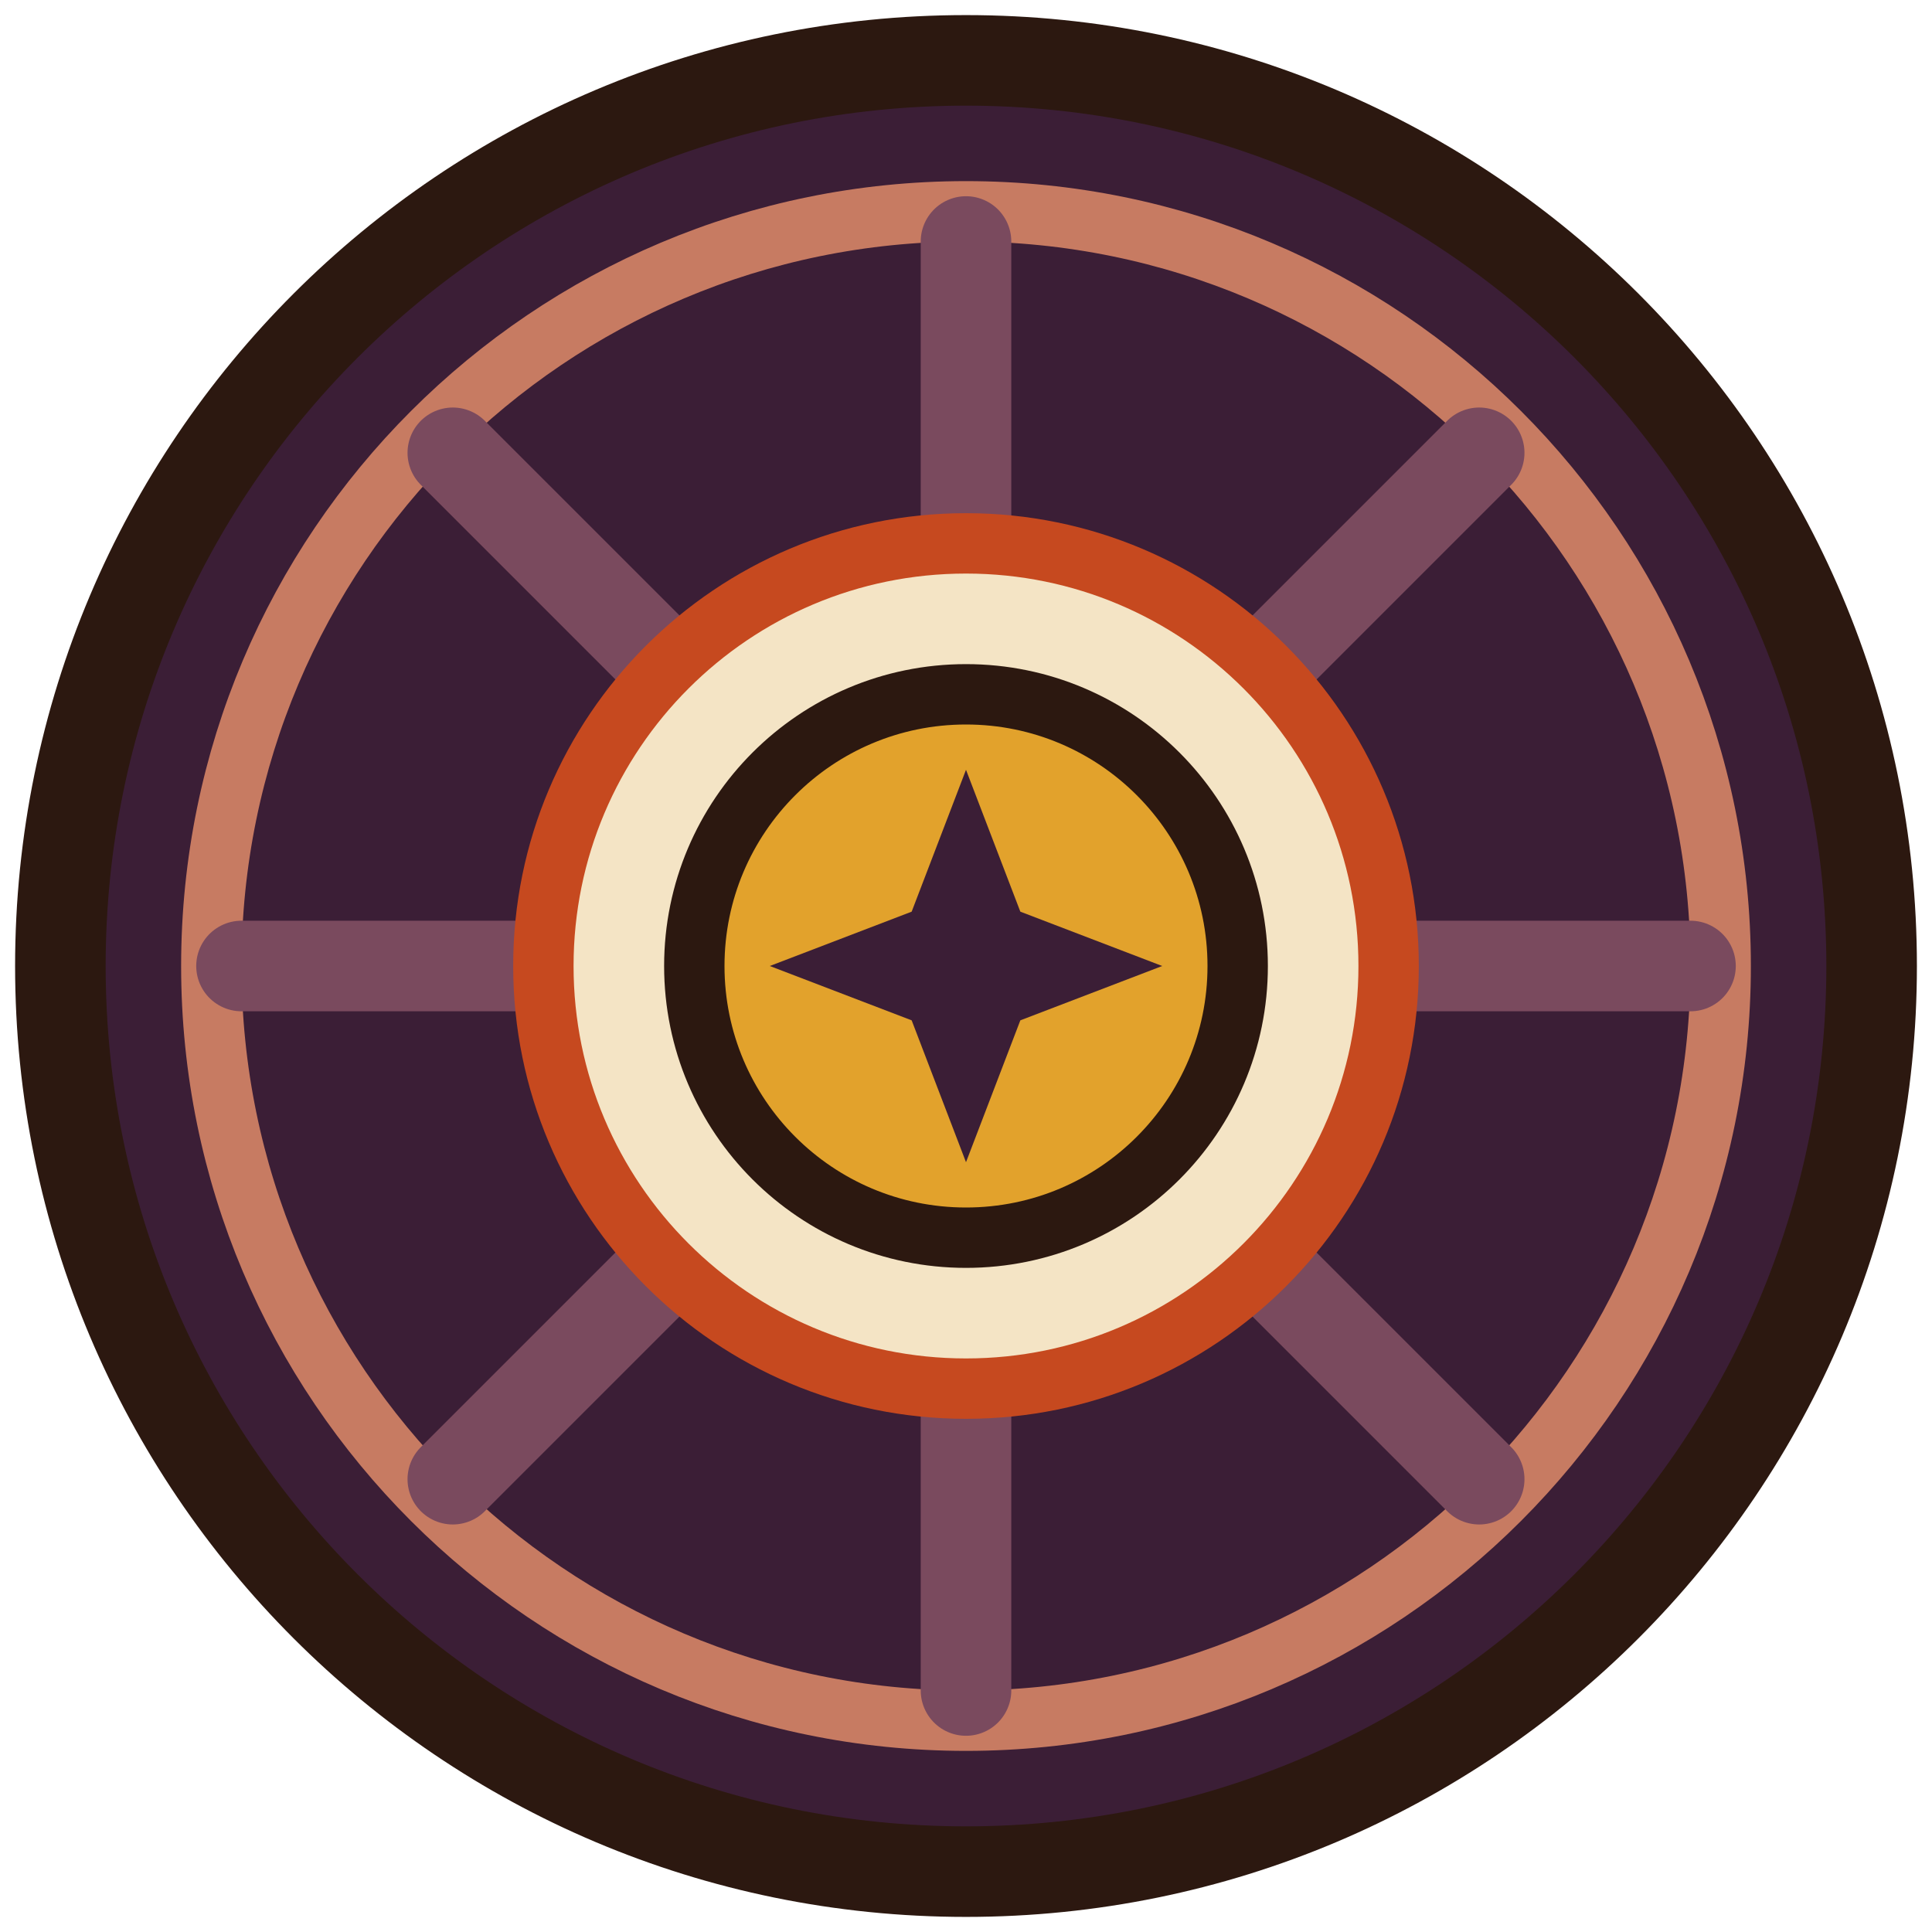
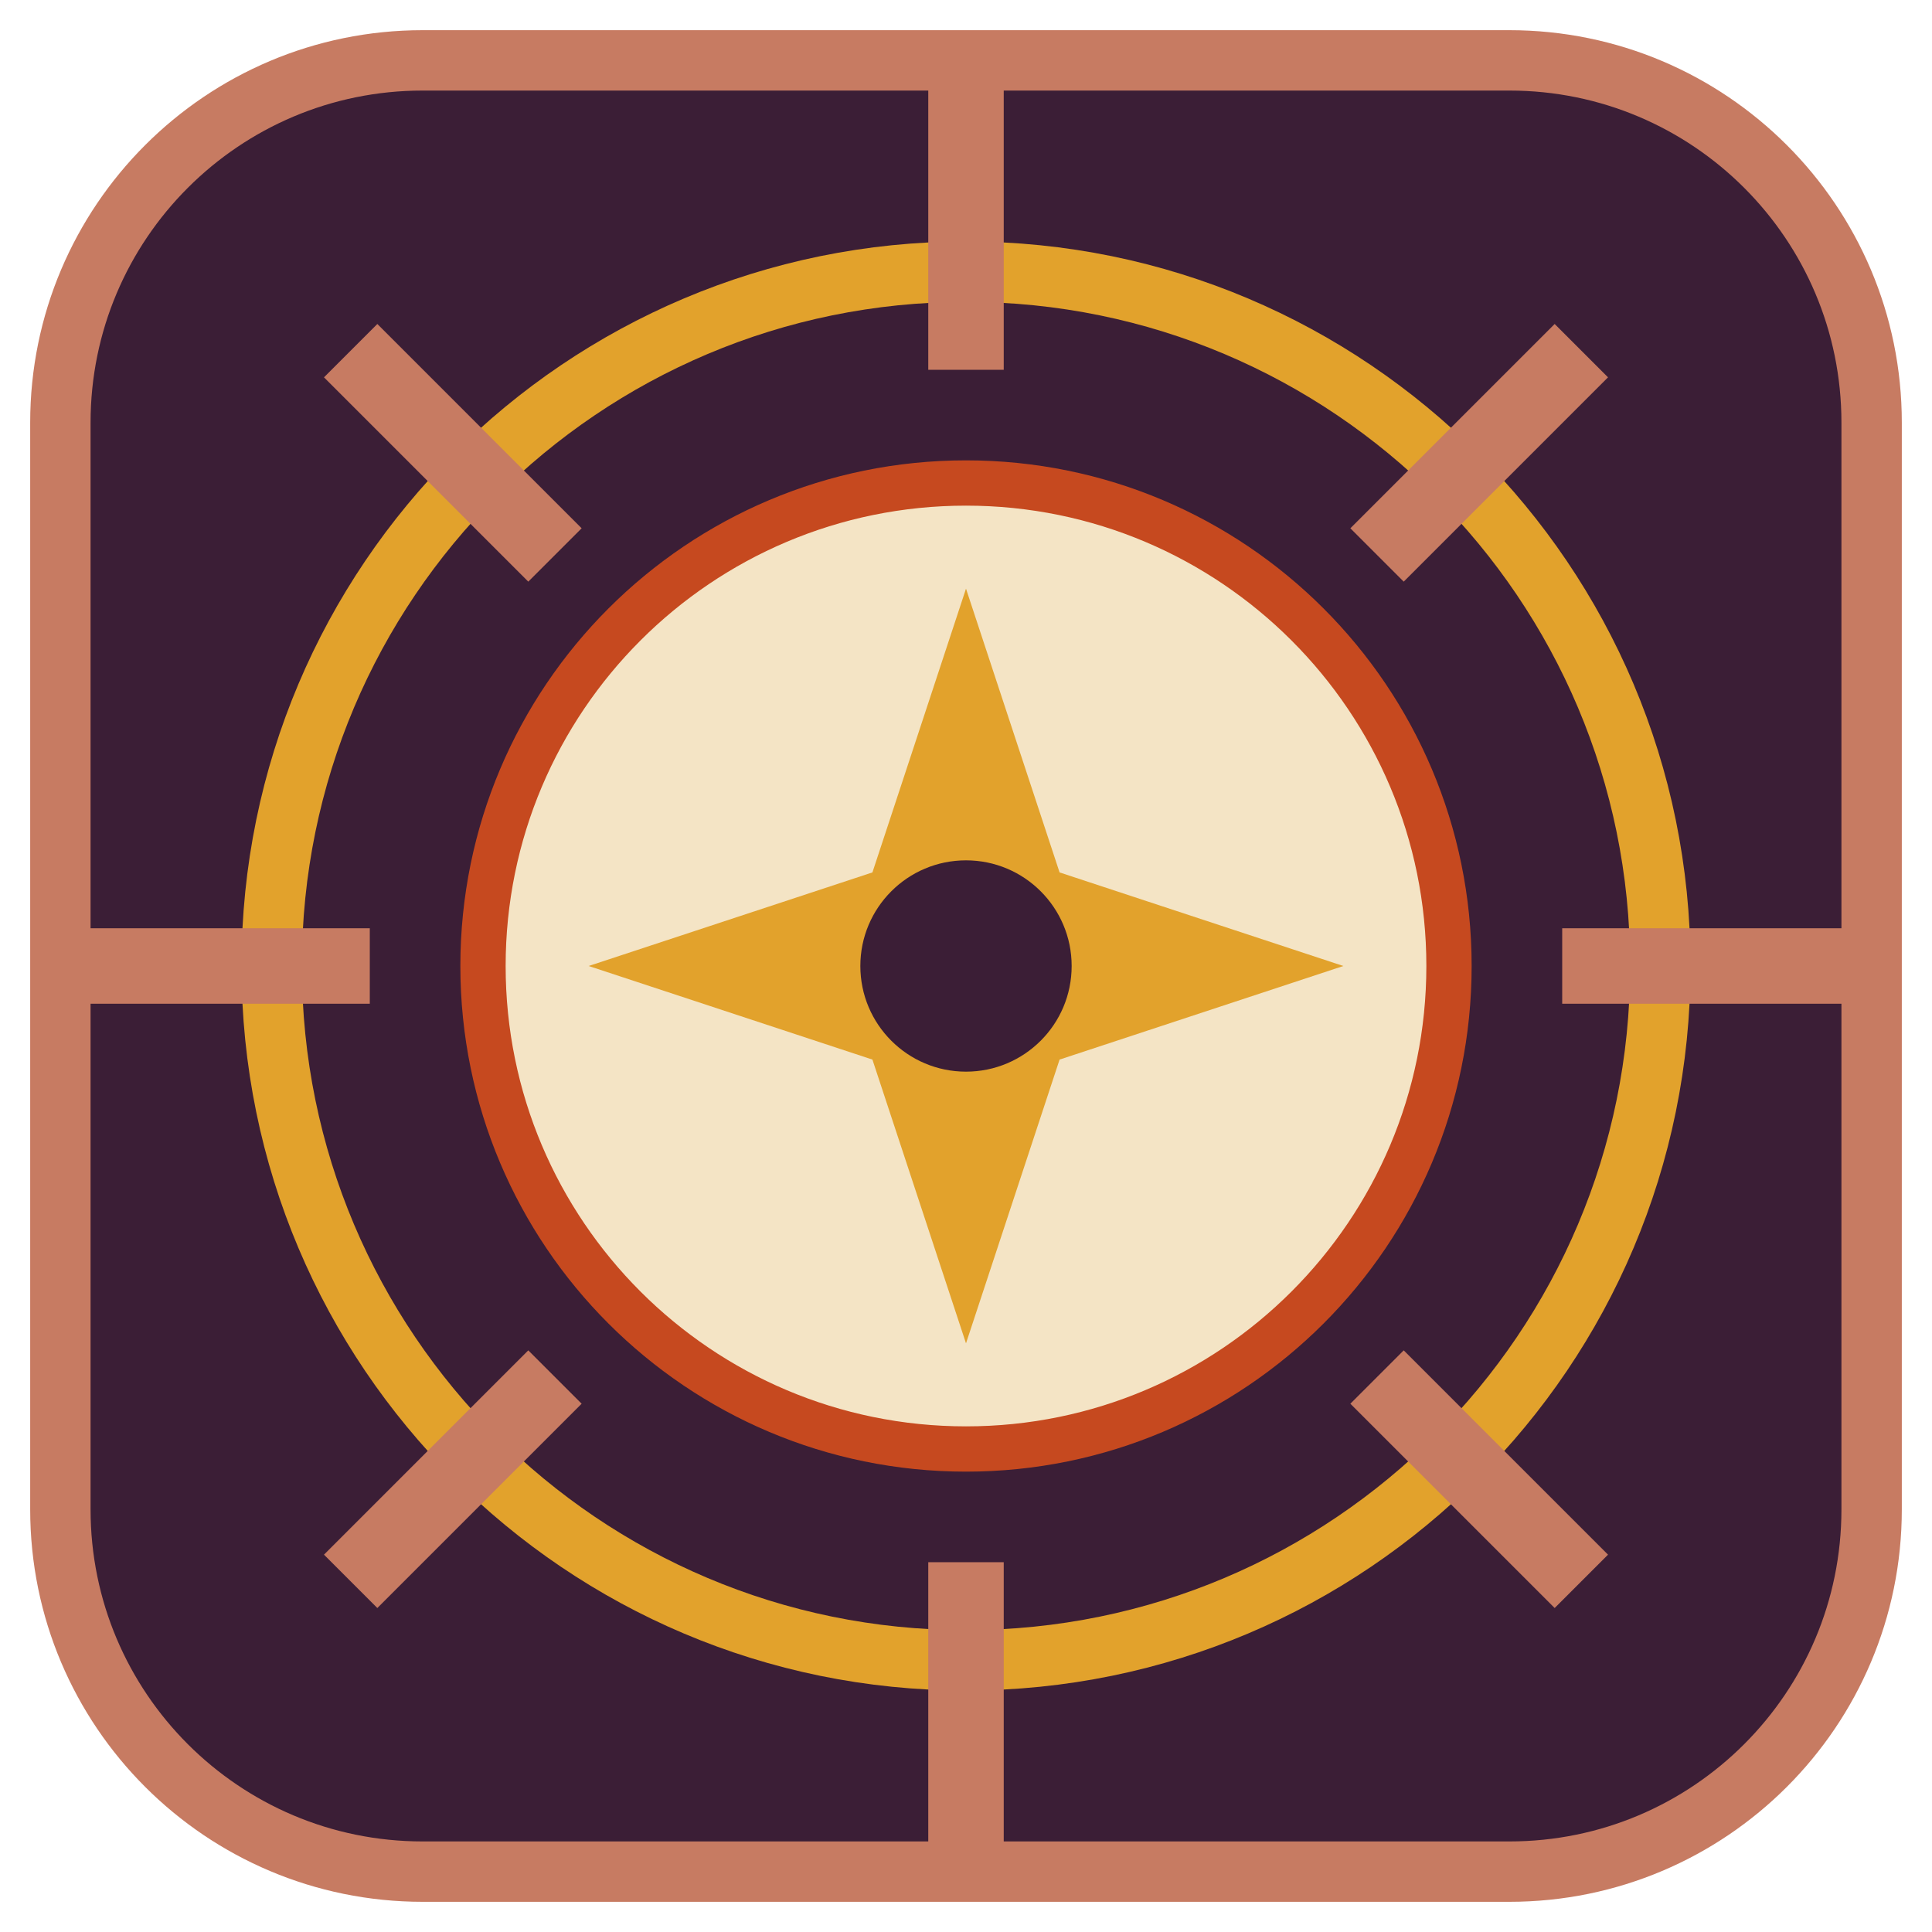
- <svg xmlns="http://www.w3.org/2000/svg" width="64" height="64" viewBox="0 0 64 64" fill="none" role="img" aria-labelledby="title desc">
-   <circle cx="32" cy="32" r="30" fill="#3B1E36" stroke="#2C1810" stroke-width="3" />
-   <circle cx="32" cy="32" r="25" stroke="#C77B62" stroke-width="2" />
-   <g stroke="#7A4A5E" stroke-width="3" stroke-linecap="round">
-     <path d="M32 8V18" />
-     <path d="M32 46V56" />
-     <path d="M8 32H18" />
-     <path d="M46 32H56" />
-     <path d="M15 15L22 22" />
-     <path d="M42 42L49 49" />
-     <path d="M49 15L42 22" />
-     <path d="M22 42L15 49" />
+ <svg xmlns="http://www.w3.org/2000/svg" width="64" height="64" viewBox="0 0 64 64" role="img" aria-labelledby="title desc">
+   <rect x="2" y="2" width="60" height="60" rx="12" fill="#3B1E36" stroke="#C77B62" stroke-width="2" />
+   <circle cx="32" cy="32" r="23" fill="none" stroke="#E2A22C" stroke-width="2" />
+   <circle cx="32" cy="32" r="16" fill="#F4E4C5" stroke="#C6491F" stroke-width="1.5" />
+   <g stroke="#C77B62" stroke-width="2.5" stroke-linecap="square">
+     <path d="M32 4v7M32 53v7M4 32h7M53 32h7" />
+     <path d="m12.5 12.5 5 5M46.5 46.5l5 5M51.5 12.5l-5 5M17.5 46.5l-5 5" />
  </g>
-   <circle cx="32" cy="32" r="14" fill="#F4E4C5" stroke="#C6491F" stroke-width="2" />
-   <circle cx="32" cy="32" r="9" fill="#E2A22C" stroke="#2C1810" stroke-width="2" />
-   <path d="M32 25.5L33.8 30.2L38.5 32L33.8 33.8L32 38.5L30.2 33.8L25.5 32L30.2 30.2L32 25.5Z" fill="#3B1E36" />
+   <path d="m32 19.5 3.1 9.4 9.4 3.1-9.4 3.1-3.1 9.4-3.1-9.4-9.4-3.1 9.4-3.1Z" fill="#E2A22C" />
+   <circle cx="32" cy="32" r="3.5" fill="#3B1E36" />
</svg>
